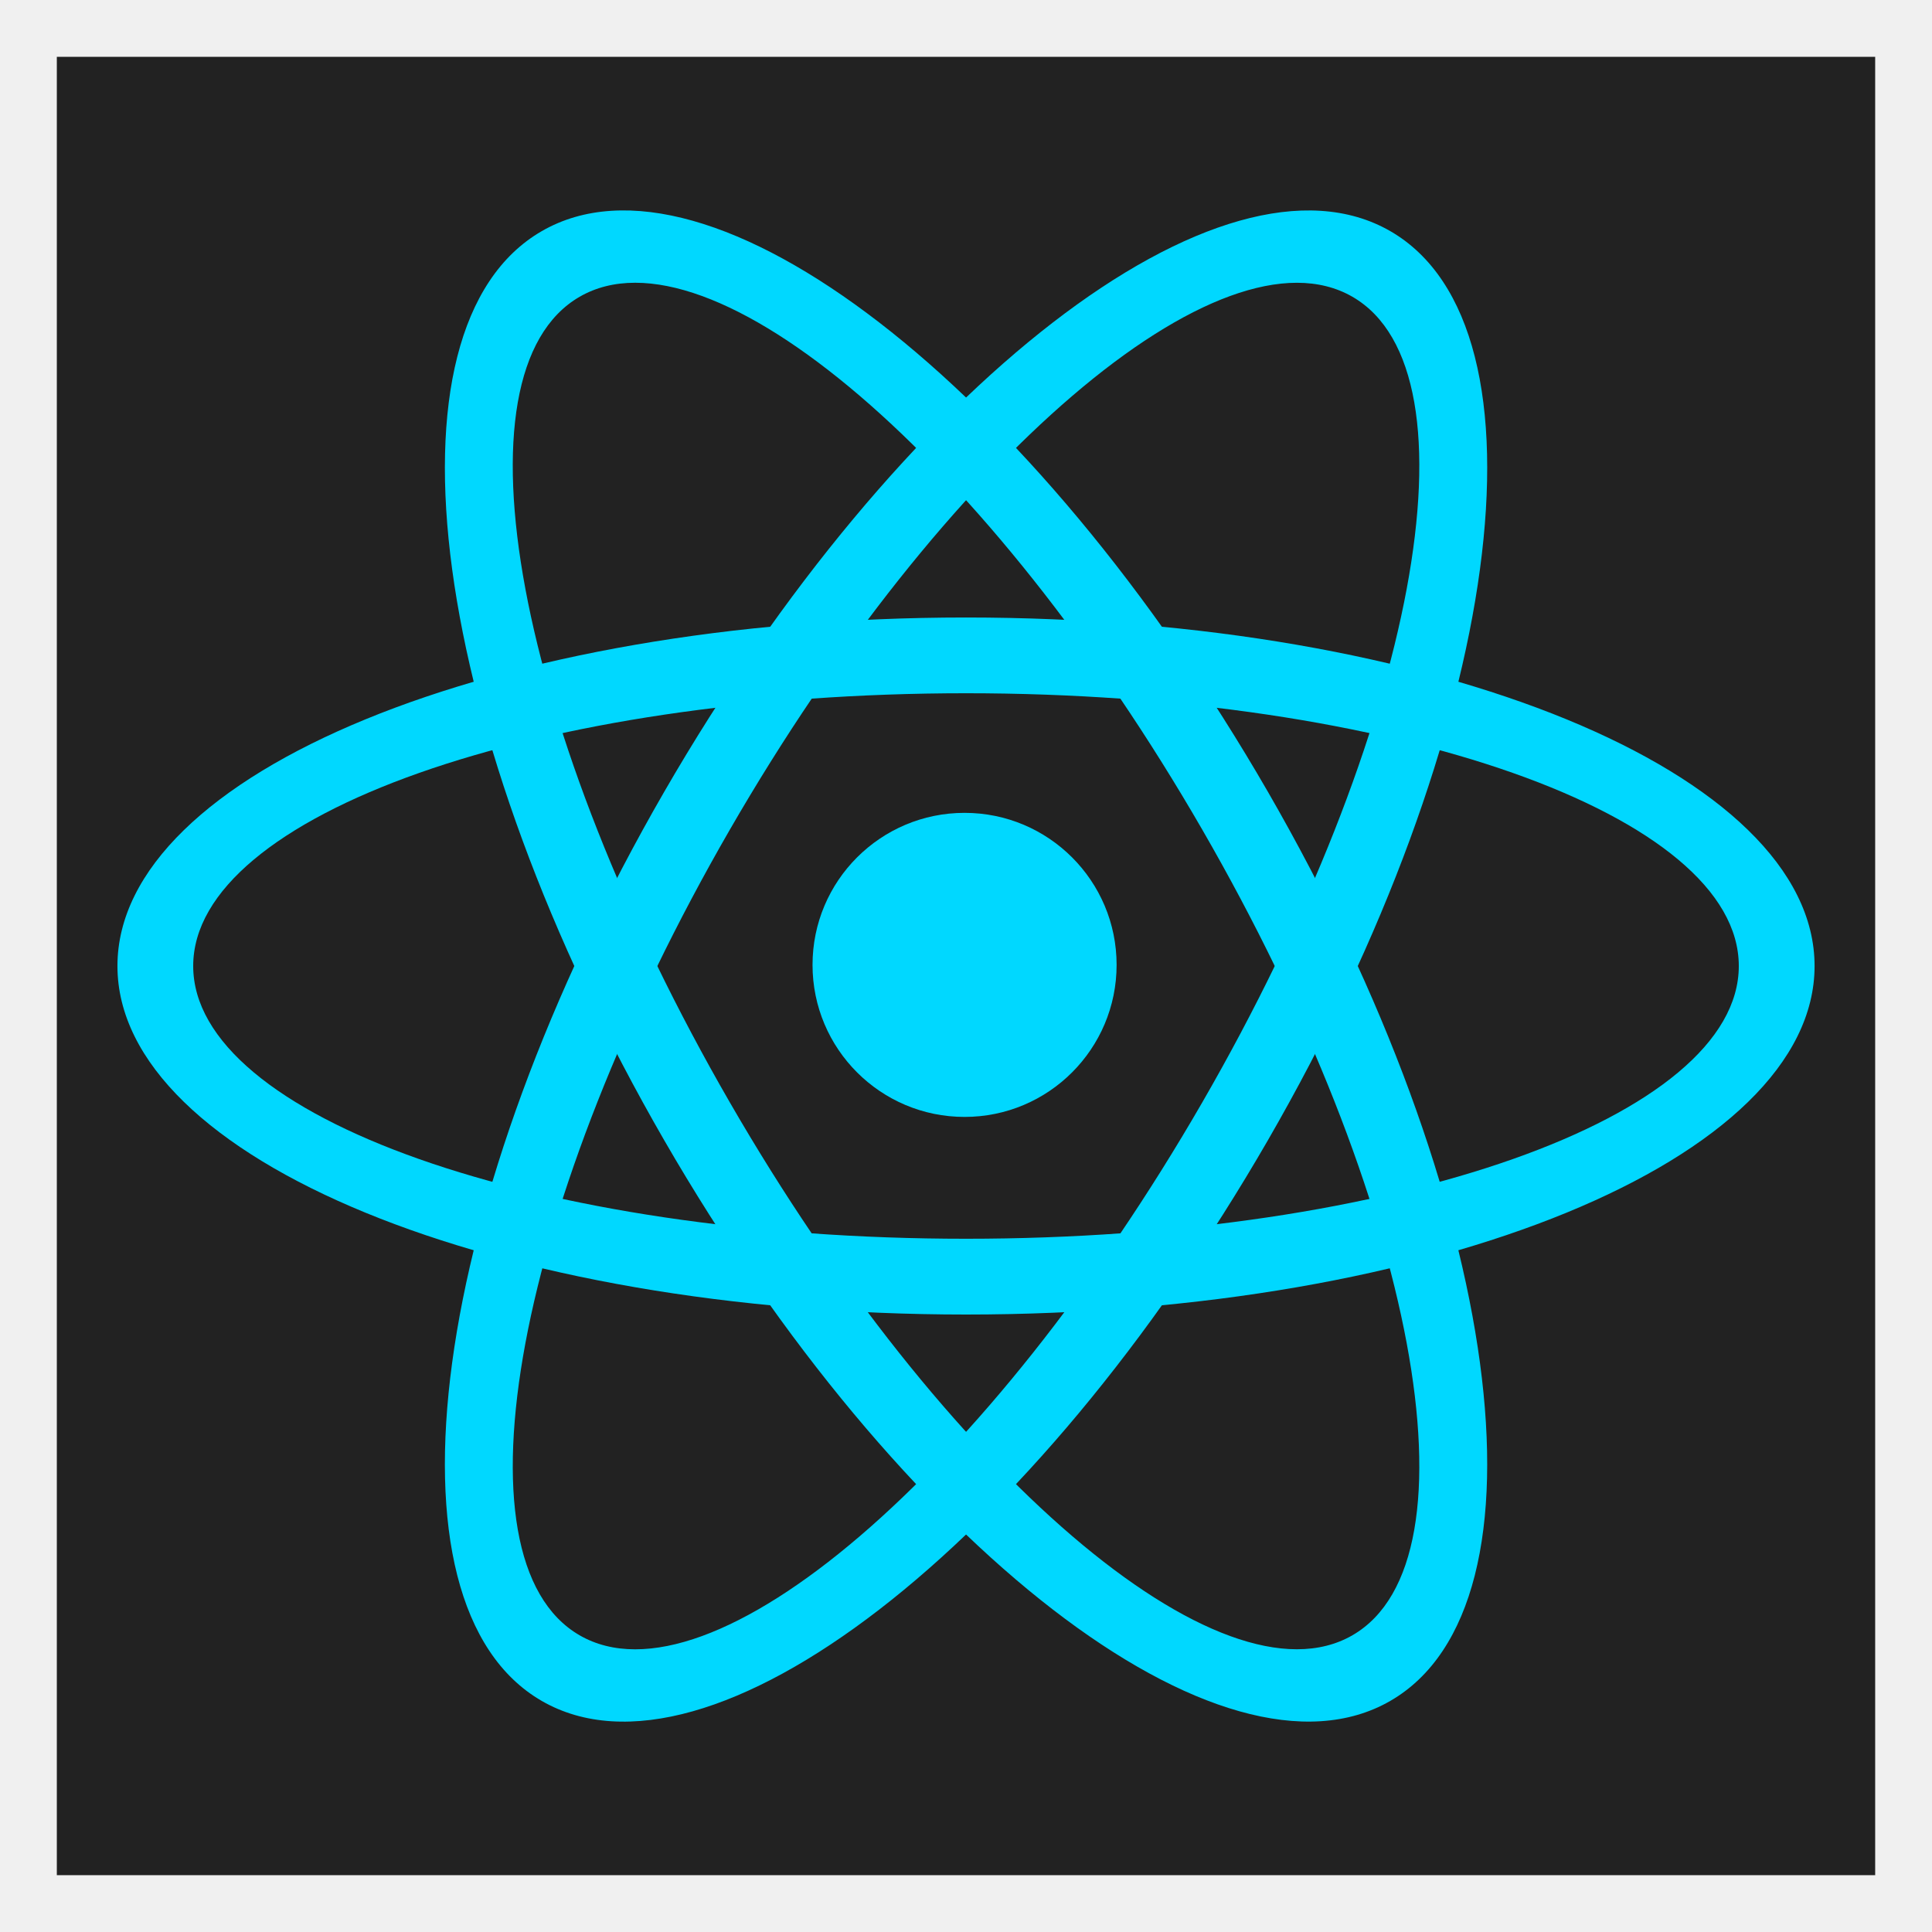
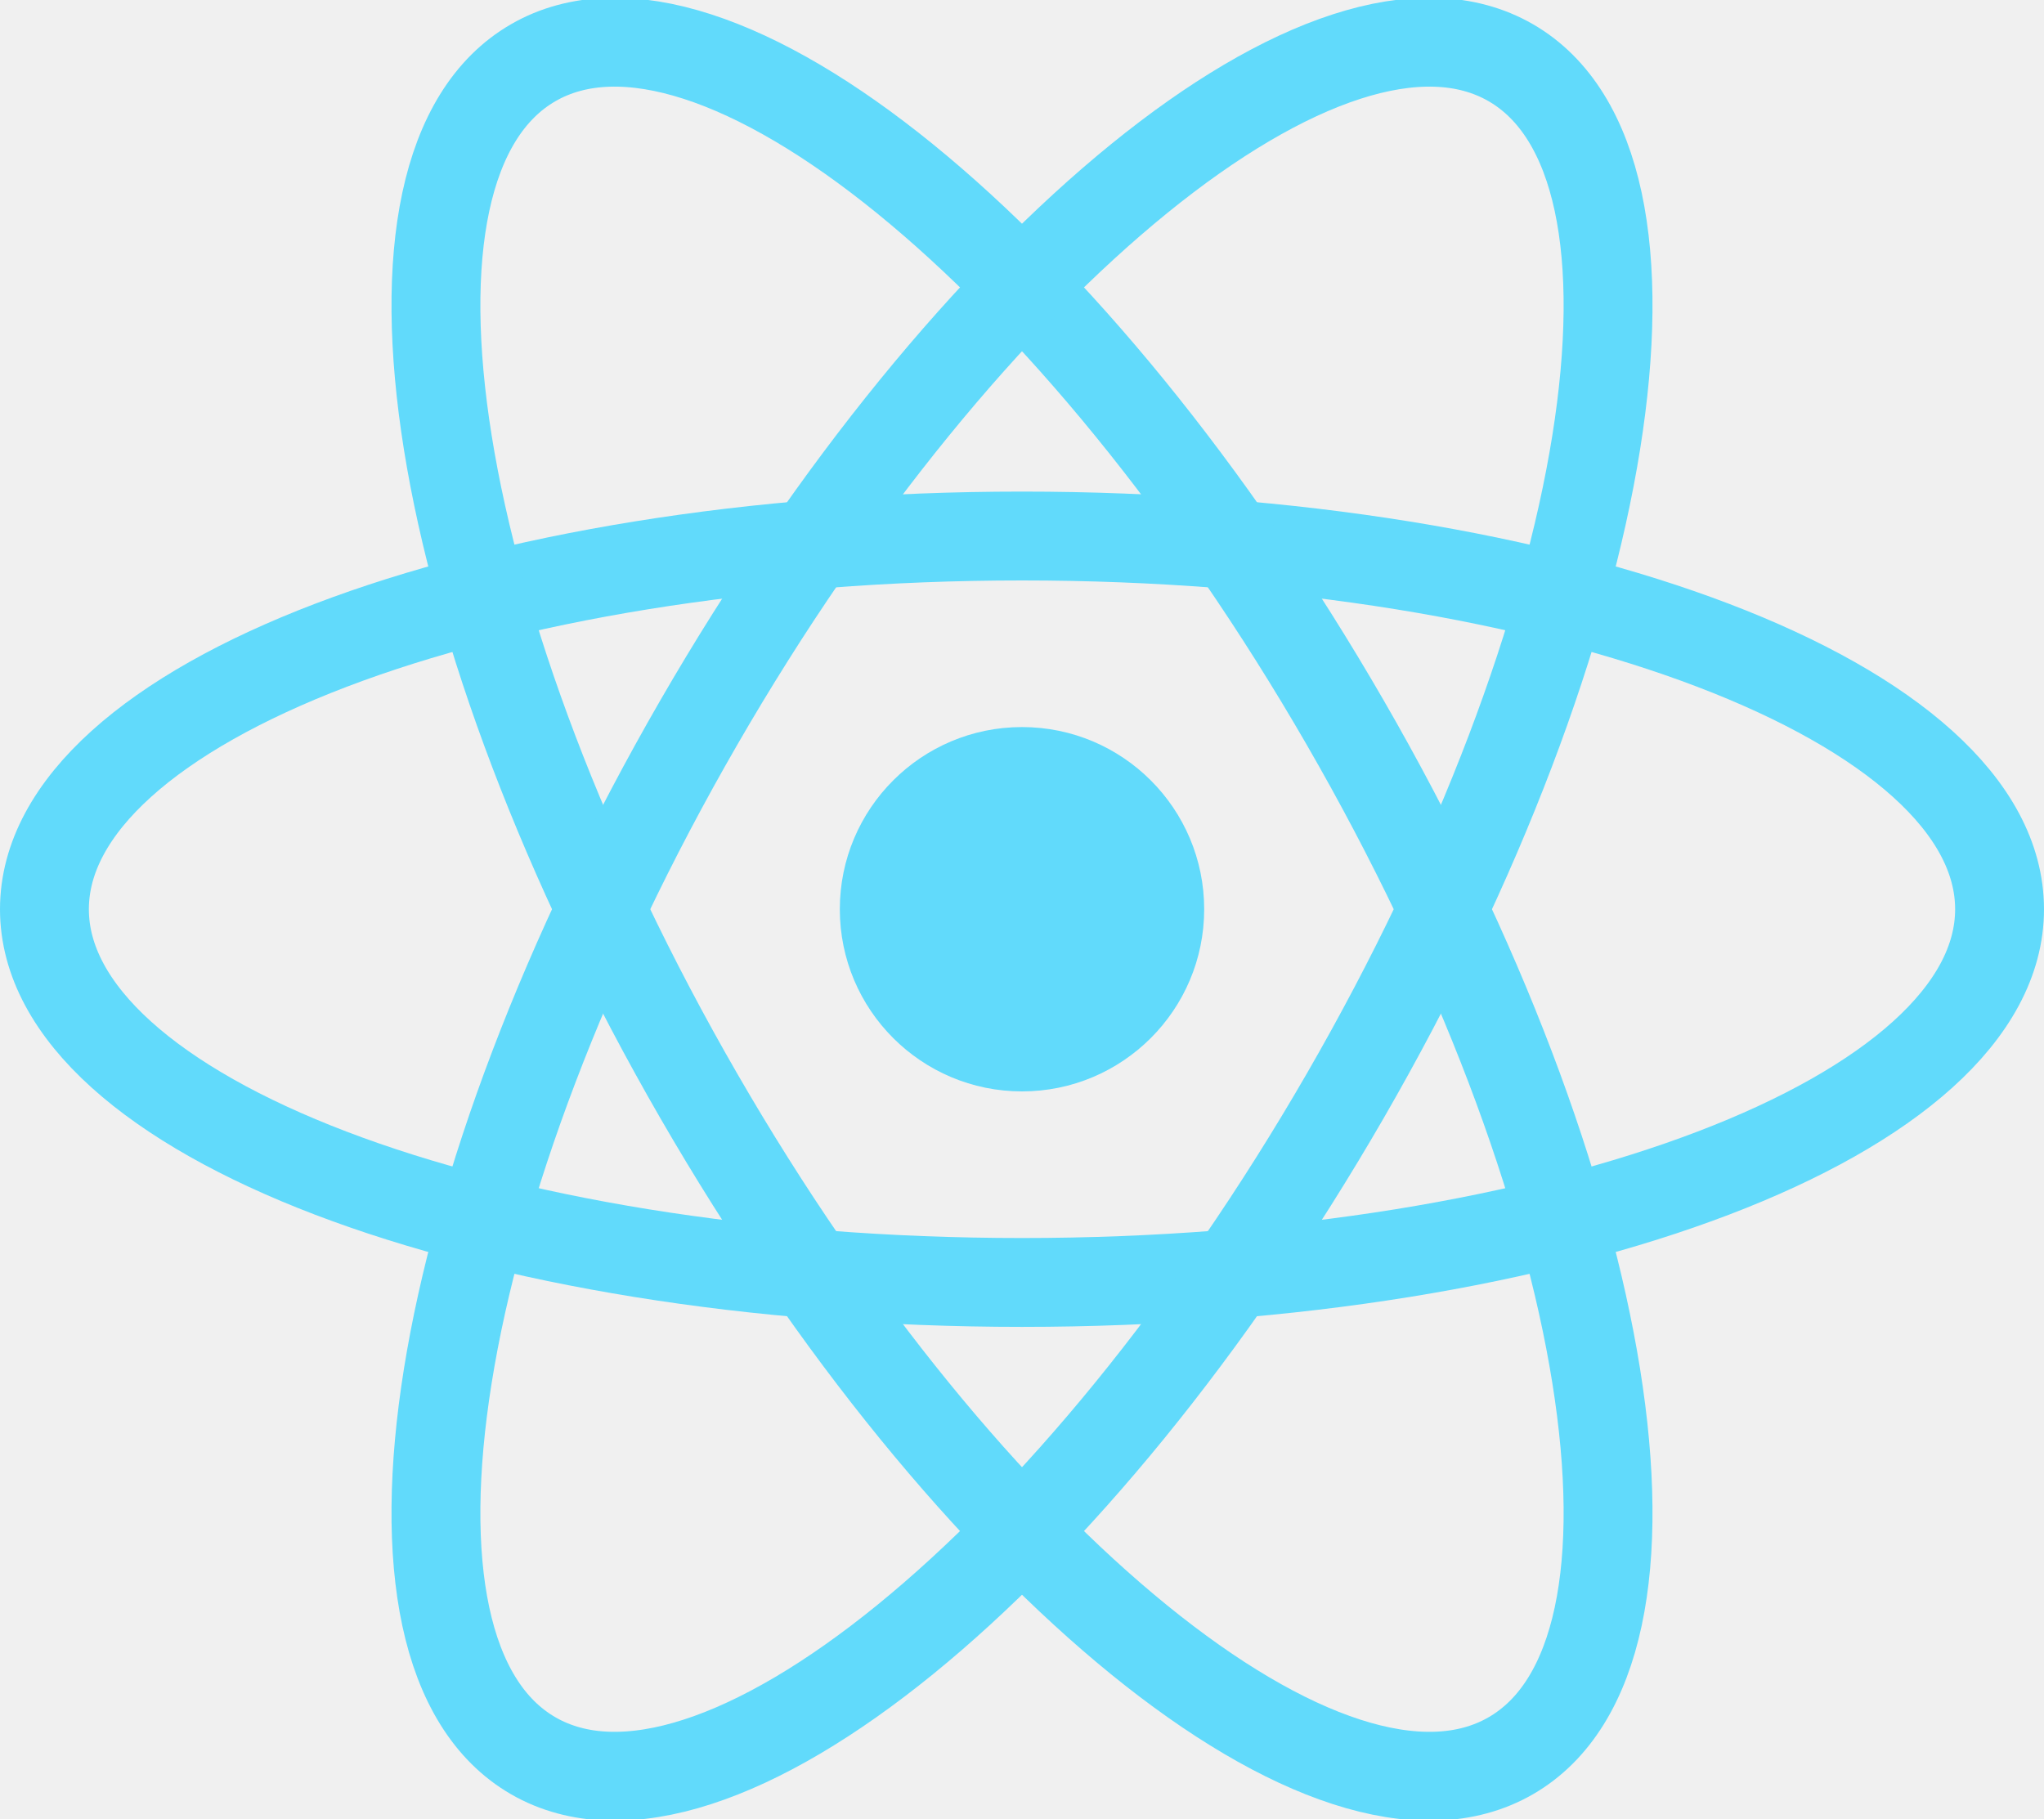
- <svg xmlns="http://www.w3.org/2000/svg" xmlns:xlink="http://www.w3.org/1999/xlink" viewBox="0 0 85 85" fill="#fff" fill-rule="evenodd" stroke="#000" stroke-linecap="round" stroke-linejoin="round">
-   <use xlink:href="#A" x="2.5" y="2.5" />
-   <symbol id="A" overflow="visible">
-     <g stroke="none">
-       <path fill="#222" d="M0 0h80v80H0z" />
-       <g fill="#00d8ff">
-         <circle cx="39.937" cy="39.951" r="6.689" />
-         <path d="M2.667 40c0-8.495 16.651-15.333 37.333-15.333S77.334 31.506 77.334 40 60.683 55.334 40 55.334 2.667 48.495 2.667 40zM6 40c0-6.648 15.164-12 34-12s34 5.352 34 12-15.164 12-34 12S6 46.648 6 40z" />
-         <path d="M21.335 7.669c7.357-4.247 21.604 6.753 31.946 24.665s12.744 35.751 5.388 39.998-21.604-6.753-31.946-24.665-12.744-35.751-5.388-39.998zm1.667 2.887C28.759 7.232 40.976 17.688 50.394 34s12.365 32.121 6.608 35.445S39.027 62.313 29.609 46 17.244 13.88 23.002 10.556z" />
-         <path d="M58.669 7.67c7.357 4.247 4.954 22.087-5.388 39.998S28.692 76.581 21.335 72.334s-4.954-22.087 5.388-39.998S51.312 3.423 58.669 7.67zm-1.667 2.887c5.757 3.324 2.81 19.132-6.608 35.445S28.759 72.771 23.002 69.447s-2.81-19.132 6.608-35.445S51.245 7.233 57.002 10.557z" />
-       </g>
-     </g>
-   </symbol>
+ <svg xmlns="http://www.w3.org/2000/svg" viewBox="-11.5 -10.232 23 20.463">
+   <circle cx="0" cy="0" r="2.05" fill="#61dafb" />
+   <g stroke="#61dafb" stroke-width="1" fill="none">
+     <ellipse rx="11" ry="4.2" />
+     <ellipse rx="11" ry="4.2" transform="rotate(60)" />
+     <ellipse rx="11" ry="4.2" transform="rotate(120)" />
+   </g>
</svg>
